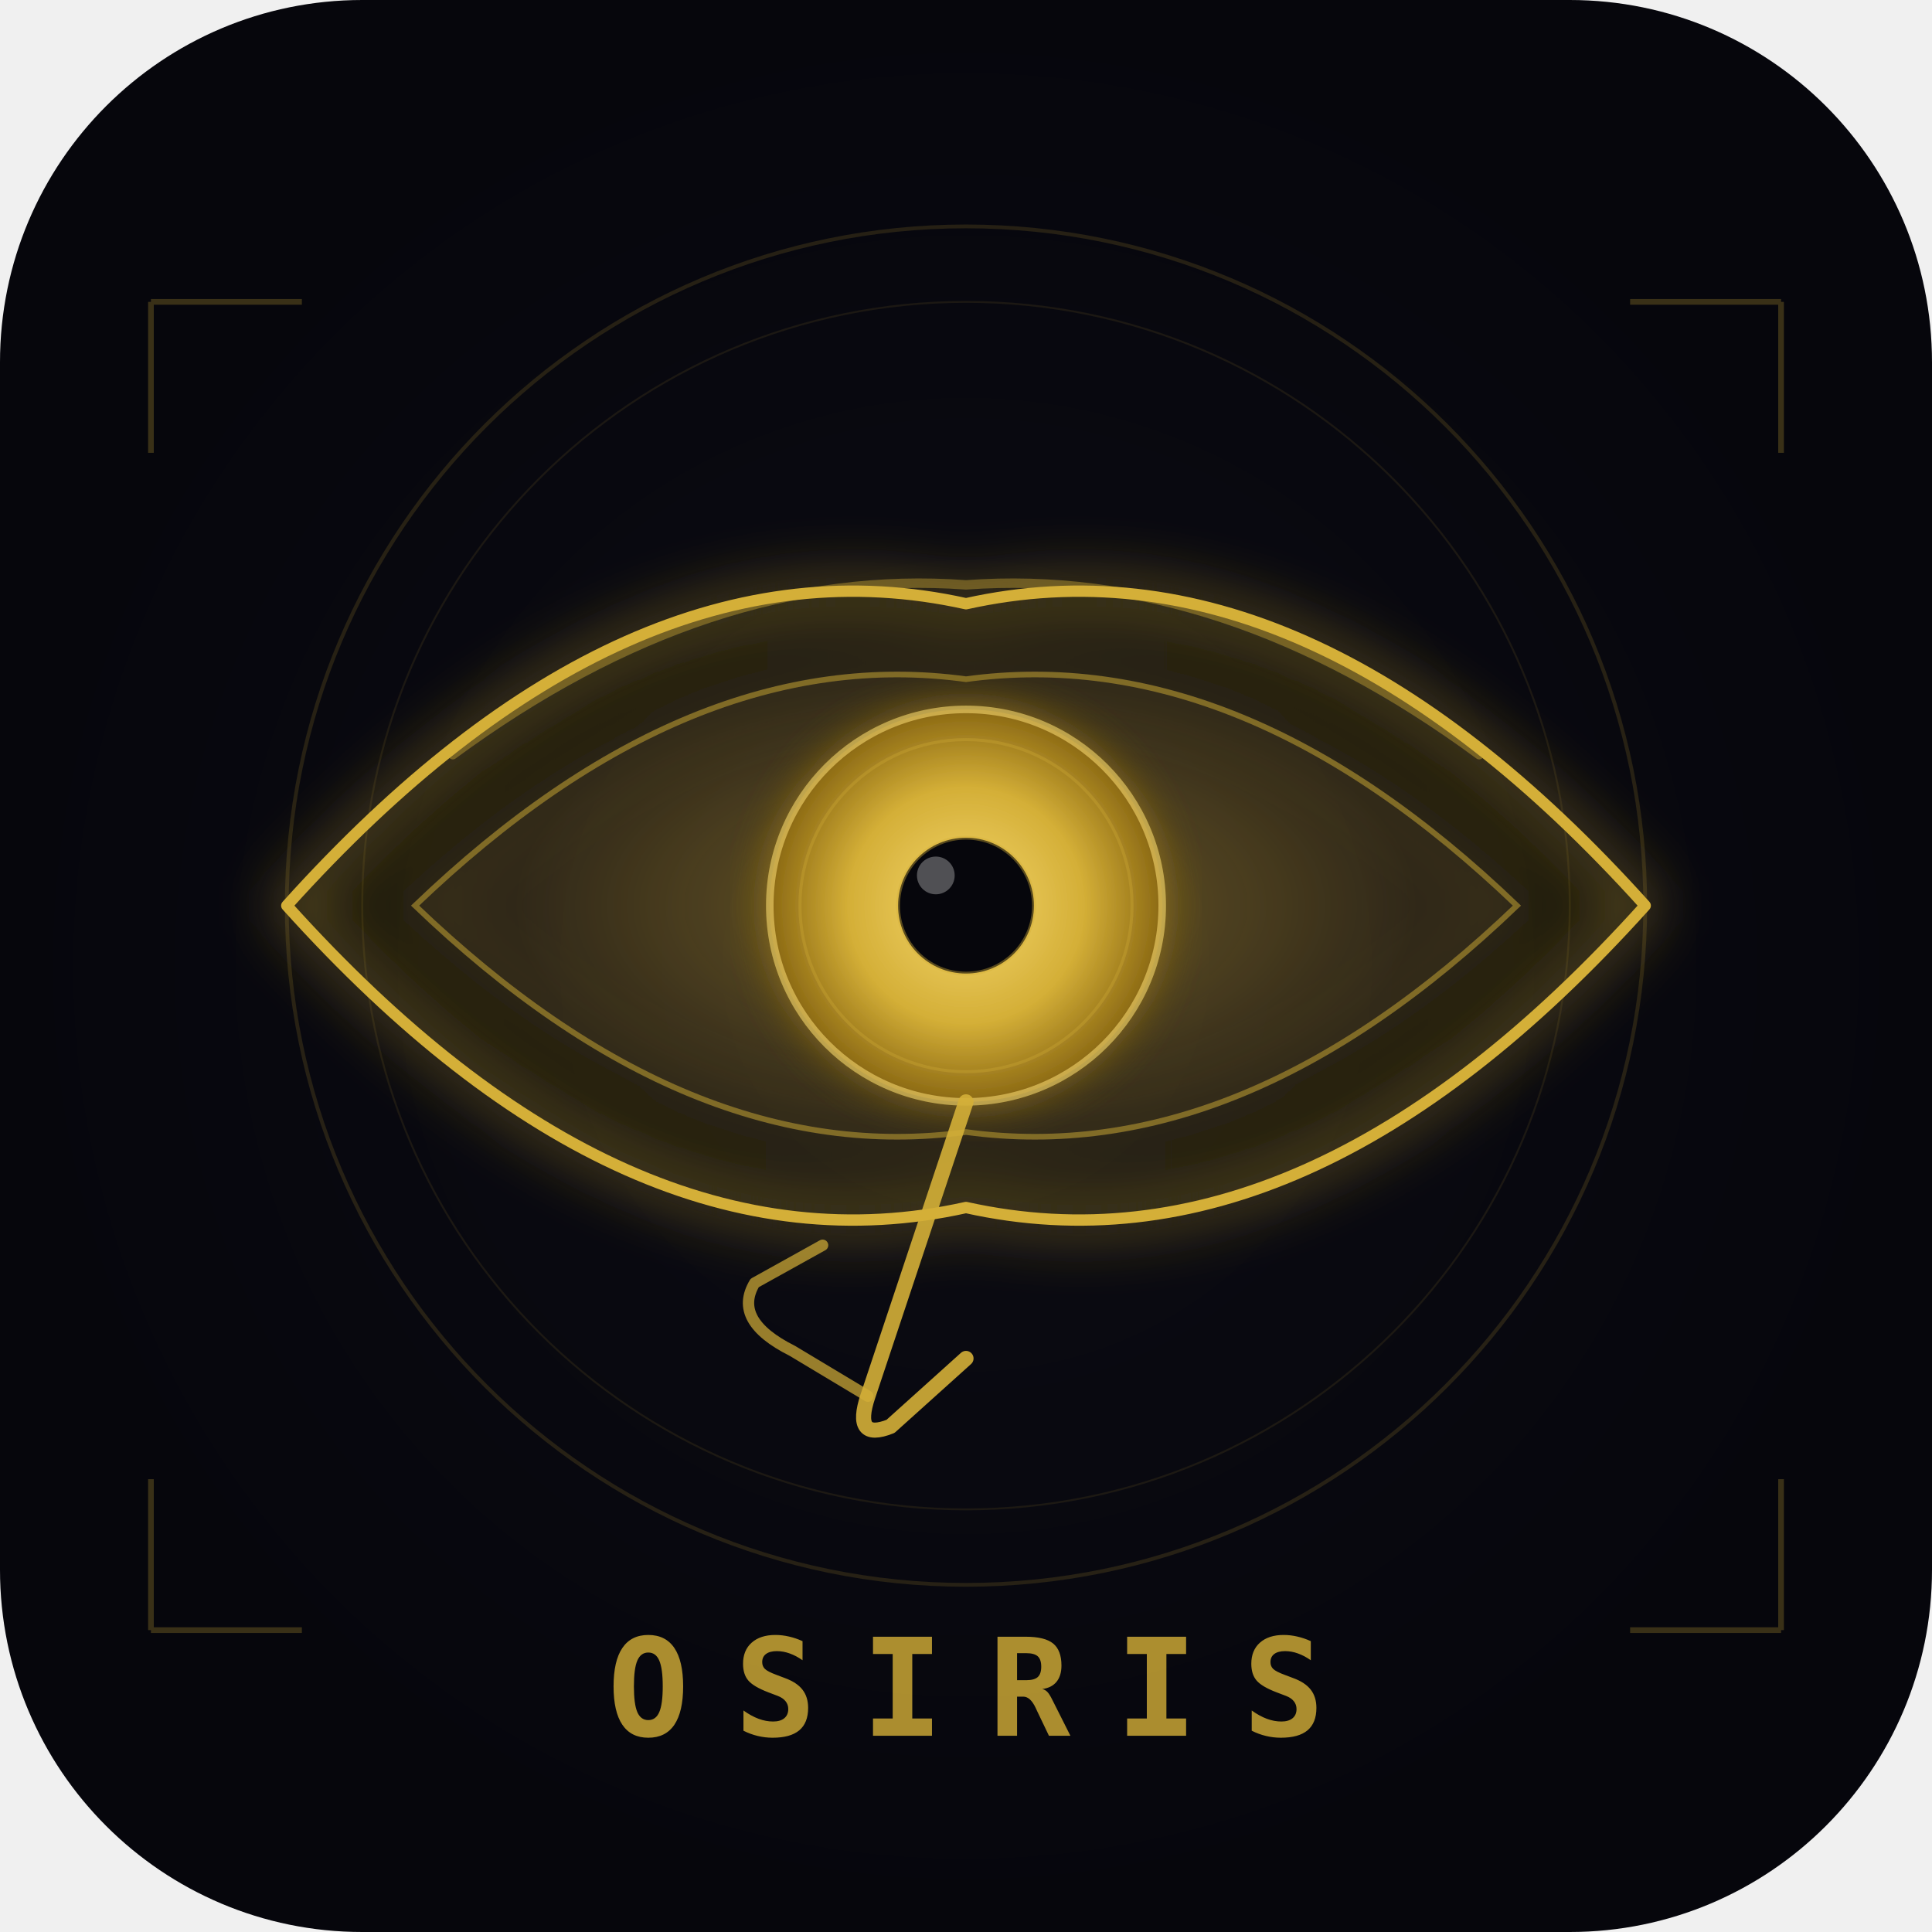
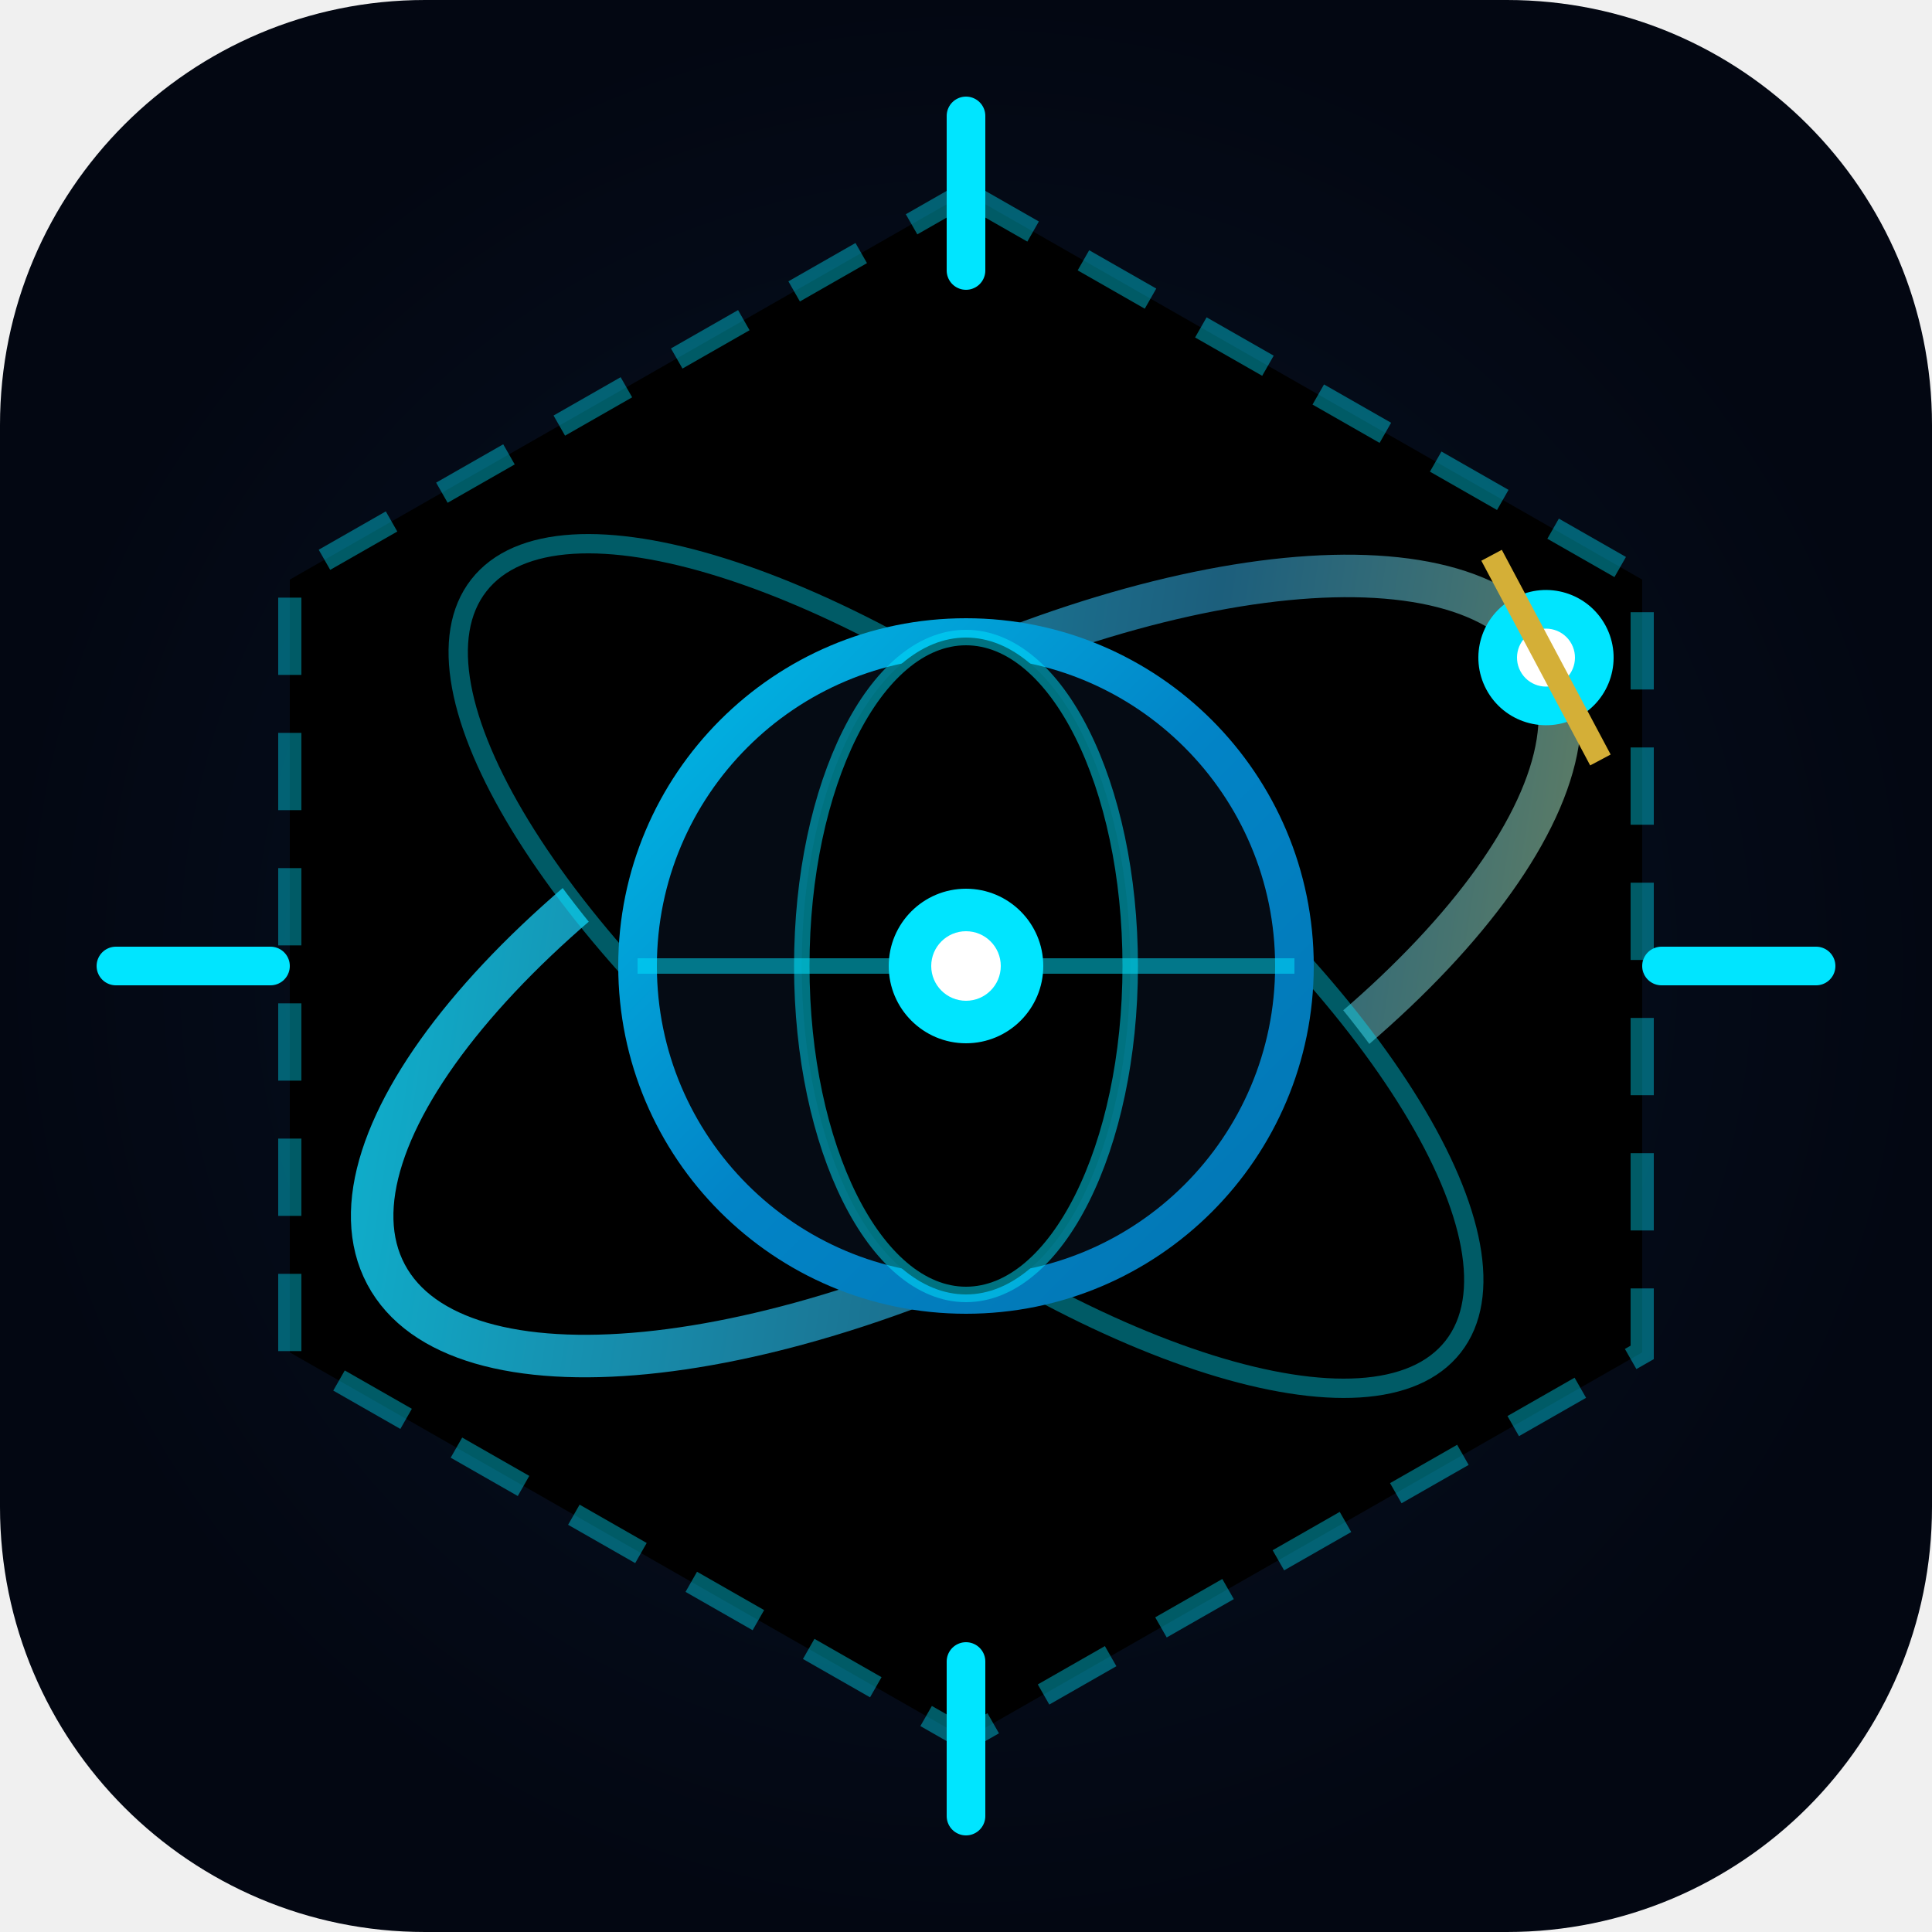
- <svg xmlns="http://www.w3.org/2000/svg" viewBox="0 0 512 512" width="512" height="512">
+ <svg xmlns="http://www.w3.org/2000/svg" viewBox="0 0 100 100" width="100%" height="100%">
  <defs>
    <radialGradient id="bg" cx="50%" cy="50%" r="50%">
-       <stop offset="0%" stop-color="#0C0C14" />
-       <stop offset="100%" stop-color="#06060C" />
+       <stop offset="0%" stop-color="#081426" />
+       <stop offset="100%" stop-color="#030712" />
    </radialGradient>
-     <radialGradient id="iris" cx="50%" cy="50%" r="50%">
-       <stop offset="0%" stop-color="#F5D76E" />
-       <stop offset="60%" stop-color="#D4AF37" />
-       <stop offset="100%" stop-color="#8B6914" />
-     </radialGradient>
-     <radialGradient id="glow" cx="50%" cy="50%" r="50%">
-       <stop offset="0%" stop-color="#D4AF37" stop-opacity="0.4" />
-       <stop offset="100%" stop-color="#D4AF37" stop-opacity="0" />
-     </radialGradient>
-     <filter id="f1" x="-50%" y="-50%" width="200%" height="200%">
-       <feGaussianBlur stdDeviation="8" result="blur" />
-       <feComposite in="SourceGraphic" in2="blur" operator="over" />
-     </filter>
-     <filter id="glow-filter">
-       <feGaussianBlur stdDeviation="6" result="blur" />
-       <feMerge>
-         <feMergeNode in="blur" />
-         <feMergeNode in="SourceGraphic" />
-       </feMerge>
-     </filter>
+     <linearGradient id="orbinex-core" x1="20" y1="20" x2="80" y2="80" gradientUnits="userSpaceOnUse">
+       <stop offset="0%" stop-color="#00E5FF" />
+       <stop offset="50%" stop-color="#0284C7" />
+       <stop offset="100%" stop-color="#0369A1" />
+     </linearGradient>
+     <linearGradient id="orbinex-orbit" x1="10" y1="20" x2="90" y2="80" gradientUnits="userSpaceOnUse">
+       <stop offset="0%" stop-color="#00E5FF" stop-opacity="0.95" />
+       <stop offset="60%" stop-color="#38BDF8" stop-opacity="0.5" />
+       <stop offset="100%" stop-color="#D4AF37" stop-opacity="0.85" />
+     </linearGradient>
  </defs>
-   <rect width="512" height="512" rx="96" fill="url(#bg)" />
-   <circle cx="256" cy="240" r="180" fill="none" stroke="#D4AF37" stroke-width="1" opacity="0.15" />
-   <circle cx="256" cy="240" r="160" fill="none" stroke="#D4AF37" stroke-width="0.5" opacity="0.1" />
-   <ellipse cx="256" cy="240" rx="120" ry="60" fill="url(#glow)" />
-   <g filter="url(#f1)">
-     <path d="M76 240 Q166 140 256 160 Q346 140 436 240 Q346 340 256 320 Q166 340 76 240Z" fill="rgba(212,175,55,0.06)" stroke="#D4AF37" stroke-width="3" stroke-linejoin="round" />
-     <path d="M110 240 Q183 170 256 180 Q329 170 402 240 Q329 310 256 300 Q183 310 110 240Z" fill="rgba(212,175,55,0.08)" stroke="#D4AF37" stroke-width="1.5" opacity="0.5" />
+   <rect width="100" height="100" rx="22" fill="url(#bg)" />
+   <polygon points="50,10 85,30 85,70 50,90 15,70 15,30" stroke="#00E5FF" stroke-width="1.2" stroke-opacity="0.4" stroke-dasharray="4 3" />
+   <line x1="50" y1="6" x2="50" y2="14" stroke="#00E5FF" stroke-width="2" stroke-linecap="round" />
+   <line x1="50" y1="86" x2="50" y2="94" stroke="#00E5FF" stroke-width="2" stroke-linecap="round" />
+   <line x1="6" y1="50" x2="14" y2="50" stroke="#00E5FF" stroke-width="2" stroke-linecap="round" />
+   <line x1="86" y1="50" x2="94" y2="50" stroke="#00E5FF" stroke-width="2" stroke-linecap="round" />
+   <ellipse cx="50" cy="50" rx="34" ry="14" transform="rotate(-28 50 50)" stroke="url(#orbinex-orbit)" stroke-width="2.2" />
+   <ellipse cx="50" cy="50" rx="32" ry="12" transform="rotate(38 50 50)" stroke="#00E5FF" stroke-width="1" stroke-opacity="0.4" />
+   <g transform="rotate(-28 50 50)">
+     <circle cx="84" cy="50" r="3.5" fill="#00E5FF" />
+     <circle cx="84" cy="50" r="1.5" fill="#FFFFFF" />
+     <line x1="84" y1="44" x2="84" y2="56" stroke="#D4AF37" stroke-width="1.2" />
  </g>
-   <circle cx="256" cy="240" r="52" fill="url(#iris)" filter="url(#glow-filter)" />
-   <circle cx="256" cy="240" r="52" fill="none" stroke="#F5D76E" stroke-width="2" opacity="0.6" />
-   <circle cx="256" cy="240" r="44" fill="none" stroke="#D4AF37" stroke-width="0.8" opacity="0.3" />
-   <circle cx="256" cy="240" r="18" fill="#06060C" />
-   <circle cx="256" cy="240" r="18" fill="none" stroke="#D4AF37" stroke-width="1" opacity="0.4" />
-   <circle cx="248" cy="232" r="5" fill="white" opacity="0.3" />
-   <g stroke="#D4AF37" fill="none" stroke-linecap="round" stroke-linejoin="round">
-     <path d="M256 292 L230 370 Q226 382 236 378 L256 360" stroke-width="4" opacity="0.9" />
-     <path d="M230 370 L210 358 Q194 350 200 340 L218 330" stroke-width="3" opacity="0.7" />
-     <path d="M120 200 Q188 150 256 155 Q324 150 392 200" stroke-width="2.5" opacity="0.4" />
-   </g>
-   <g stroke="#D4AF37" stroke-width="1.5" opacity="0.25" fill="none">
-     <path d="M40 80 L80 80 M40 80 L40 120" />
-     <path d="M472 80 L432 80 M472 80 L472 120" />
-     <path d="M40 432 L80 432 M40 432 L40 392" />
-     <path d="M472 432 L432 432 M472 432 L472 392" />
-   </g>
-   <text x="256" y="460" text-anchor="middle" font-family="monospace" font-size="36" fill="#D4AF37" letter-spacing="12" font-weight="700" opacity="0.8">OSIRIS</text>
+   <circle cx="50" cy="50" r="17" fill="#050B14" stroke="url(#orbinex-core)" stroke-width="2" />
+   <ellipse cx="50" cy="50" rx="8.5" ry="17" stroke="#00E5FF" stroke-width="0.8" stroke-opacity="0.5" />
+   <line x1="33" y1="50" x2="67" y2="50" stroke="#00E5FF" stroke-width="0.8" stroke-opacity="0.5" />
+   <circle cx="50" cy="50" r="4" fill="#00E5FF" />
+   <circle cx="50" cy="50" r="1.8" fill="#FFFFFF" />
</svg>
